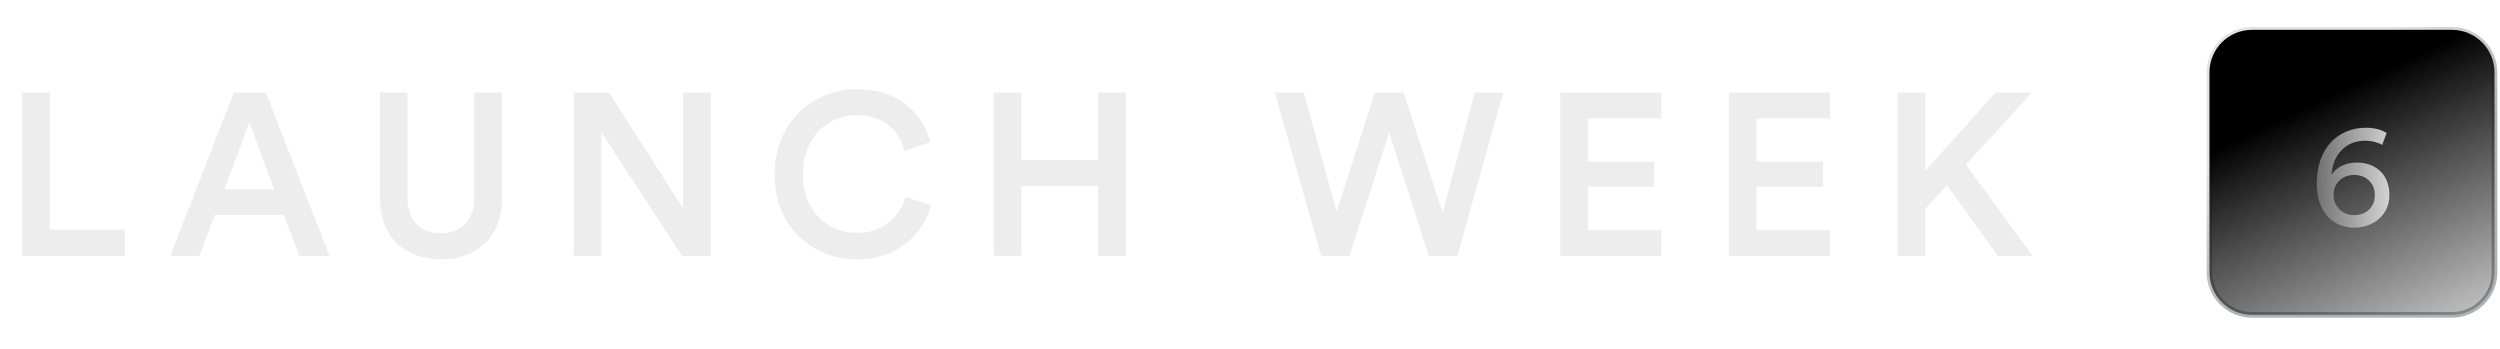
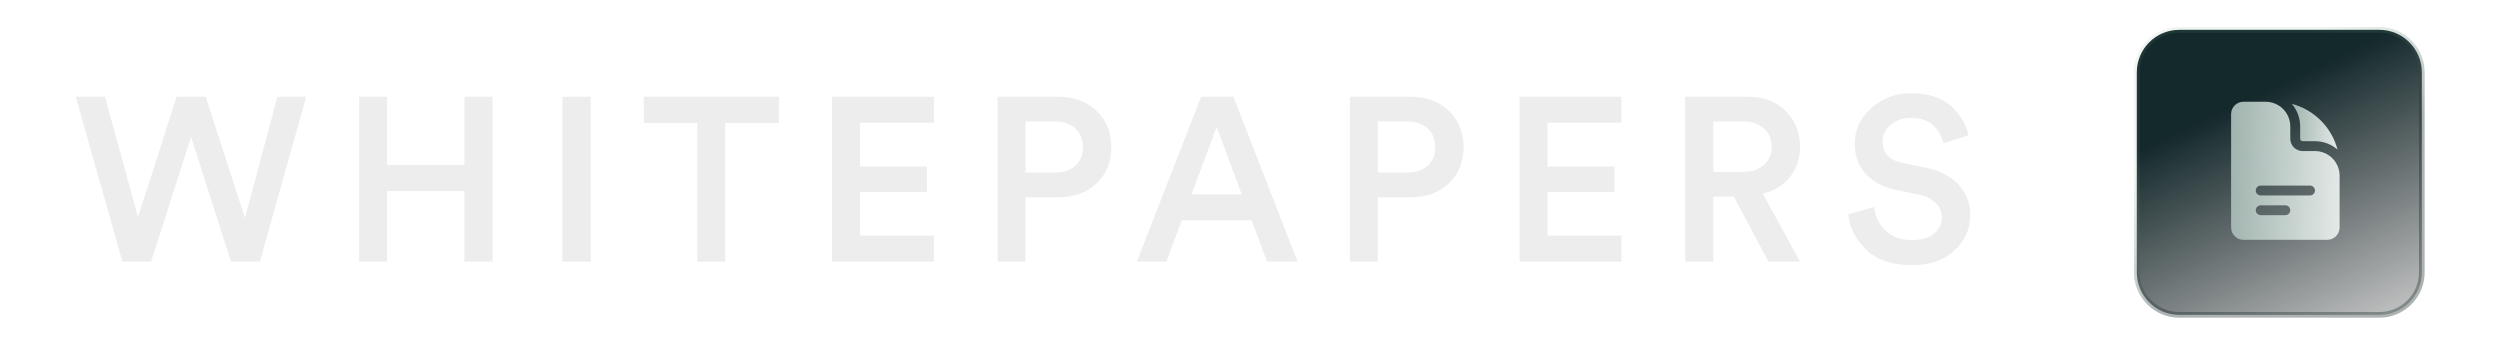
<svg xmlns="http://www.w3.org/2000/svg" width="344" height="48" viewBox="0 0 344 48" fill="none">
-   <path d="M17.165 35.215V31.6H6.86V12.734H3.055V35.215H17.165ZM41.18 35.215H45.333L36.582 12.734H32.175L23.423 35.215H27.45L29.543 29.571H39.055L41.18 35.215ZM34.299 16.856L37.724 26.051H30.875L34.299 16.856ZM60.66 35.691C65.384 35.691 69.062 32.805 69.062 27.383V12.734H65.257V27.161C65.257 30.332 63.545 32.076 60.66 32.076C57.806 32.076 56.062 30.332 56.062 27.161V12.734H52.289V27.383C52.289 32.805 55.967 35.691 60.66 35.691ZM97.809 35.215V12.734H94.004V28.683L83.794 12.734H78.943V35.215H82.748V18.188L93.846 35.215H97.809ZM117.933 35.691C123.672 35.691 127.096 32.044 128.111 28.239L124.623 27.098C123.862 29.634 121.706 32.044 117.933 32.044C114.096 32.044 110.481 29.254 110.481 23.99C110.481 18.536 114.191 15.841 117.901 15.841C121.674 15.841 123.767 18.029 124.433 20.756L128.016 19.551C127.001 15.619 123.609 12.258 117.901 12.258C112.067 12.258 106.581 16.666 106.581 23.99C106.581 31.315 111.877 35.691 117.933 35.691ZM154.93 35.215V12.734H151.093V22.024H140.535V12.734H136.73V35.215H140.535V25.607H151.093V35.215H154.93ZM198.503 29.285L193.144 12.734H189.181L183.917 29.159L179.415 12.734H175.419L181.793 35.215H185.693L191.147 18.219L196.6 35.215H200.532L206.842 12.734H202.91L198.503 29.285ZM228.581 35.215V31.663H218.498V25.702H227.63V22.246H218.498V16.285H228.581V12.734H214.693V35.215H228.581ZM251.792 35.215V31.663H241.709V25.702H250.841V22.246H241.709V16.285H251.792V12.734H237.904V35.215H251.792ZM274.908 35.215H279.696L270.501 22.659L279.601 12.734H274.591L264.92 23.515V12.734H261.115V35.215H264.92V28.746L267.901 25.48L274.908 35.215Z" fill="#EDEDED" />
-   <rect x="304.023" y="4.105" width="39.22" height="39.22" rx="5.851" fill="url(#paint0_linear_440_13670)" />
-   <path d="M328.398 18.308C327.79 17.883 326.755 17.578 325.559 17.578C321.725 17.578 318.785 20.357 318.785 25.245C318.785 29.585 321.401 31.33 323.916 31.33C326.492 31.33 328.784 29.666 328.784 26.847C328.784 23.988 326.877 22.365 324.281 22.365C322.537 22.365 321.34 23.197 320.813 24.069C320.975 21.371 322.699 19.363 325.437 19.363C326.431 19.363 327.303 19.647 327.79 19.931L328.398 18.308ZM321.097 26.847C321.097 25.083 322.415 24.069 323.936 24.069C325.457 24.069 326.776 25.083 326.776 26.847C326.776 28.591 325.478 29.606 323.936 29.606C322.496 29.606 321.097 28.571 321.097 26.847Z" fill="url(#paint1_linear_440_13670)" />
-   <rect x="304.023" y="4.105" width="39.22" height="39.22" rx="5.851" stroke="url(#paint2_linear_440_13670)" stroke-width="0.78" />
+   <path d="M327.393 4.105H299.874C296.643 4.105 294.023 6.725 294.023 9.956V37.475C294.023 40.706 296.643 43.325 299.874 43.325H327.393C330.624 43.325 333.243 40.706 333.243 37.475V9.956C333.243 6.725 330.624 4.105 327.393 4.105Z" fill="url(#paint0_linear_765_1461)" />
+   <path d="M327.393 4.105H299.874C296.643 4.105 294.023 6.725 294.023 9.956V37.475C294.023 40.706 296.643 43.325 299.874 43.325H327.393C330.624 43.325 333.243 40.706 333.243 37.475V9.956C333.243 6.725 330.624 4.105 327.393 4.105Z" stroke="url(#paint1_linear_765_1461)" stroke-width="0.78" />
+   <path d="M33.712 30.016L38.16 13.312H42.128L35.76 36H31.792L26.288 18.848L20.784 36H16.848L10.416 13.312H14.448L18.992 29.888L24.304 13.312H28.304L33.712 30.016ZM67.779 36H63.907V26.304H53.251V36H49.411V13.312H53.251V22.688H63.907V13.312H67.779V36ZM81.288 36H77.384V13.312H81.288V36ZM107.175 16.928H99.784V36H95.944V16.928H88.584V13.312H107.175V16.928ZM128.501 36H114.485V13.312H128.501V16.896H118.325V22.912H127.541V26.4H118.325V32.416H128.501V36ZM141.11 23.744H145.11C146.326 23.744 147.254 23.456 147.958 22.816C148.662 22.176 149.014 21.344 149.014 20.256C149.014 19.168 148.662 18.304 147.958 17.664C147.254 17.024 146.326 16.704 145.11 16.704H141.11V23.744ZM145.686 27.136H141.11V36H137.27V13.312H145.686C147.83 13.312 149.558 13.984 150.902 15.264C152.246 16.576 152.918 18.24 152.918 20.224C152.918 22.272 152.246 23.936 150.902 25.216C149.558 26.496 147.83 27.136 145.686 27.136ZM174.356 36L172.212 30.304H162.612L160.5 36H156.436L165.268 13.312H169.716L178.548 36H174.356ZM167.412 17.472L163.956 26.752H170.868L167.412 17.472ZM189.586 23.744H193.586C194.802 23.744 195.73 23.456 196.434 22.816C197.138 22.176 197.49 21.344 197.49 20.256C197.49 19.168 197.138 18.304 196.434 17.664C195.73 17.024 194.802 16.704 193.586 16.704H189.586V23.744ZM194.162 27.136H189.586V36H185.746V13.312H194.162C196.306 13.312 198.034 13.984 199.378 15.264C200.722 16.576 201.394 18.24 201.394 20.224C201.394 22.272 200.722 23.936 199.378 25.216C198.034 26.496 196.306 27.136 194.162 27.136ZM223.11 36H209.094V13.312H223.11V16.896H212.934V22.912H222.15V26.4H212.934V32.416H223.11V36ZM243.335 36L238.567 27.04H235.751V36H231.879V13.312H240.583C242.695 13.312 244.423 13.984 245.735 15.296C247.015 16.608 247.687 18.24 247.687 20.192C247.687 21.824 247.207 23.2 246.311 24.352C245.383 25.504 244.135 26.272 242.567 26.656L247.687 36H243.335ZM235.751 23.648H239.879C241.031 23.648 241.991 23.36 242.695 22.72C243.399 22.08 243.783 21.248 243.783 20.192C243.783 19.136 243.399 18.304 242.695 17.664C241.991 17.024 241.031 16.704 239.879 16.704H235.751V23.648ZM270.857 18.624L267.401 19.712C267.241 18.848 266.793 18.048 266.089 17.312C265.353 16.608 264.297 16.224 262.953 16.224C261.801 16.224 260.873 16.544 260.137 17.184C259.401 17.824 259.049 18.592 259.049 19.488C259.049 21.056 259.913 22.016 261.705 22.4L264.969 23.072C266.921 23.456 268.425 24.256 269.513 25.408C270.569 26.592 271.113 28 271.113 29.6C271.113 31.488 270.377 33.12 268.937 34.464C267.497 35.808 265.545 36.48 263.081 36.48C260.393 36.48 258.313 35.808 256.841 34.4C255.337 32.992 254.505 31.36 254.313 29.504L257.897 28.48C258.025 29.76 258.537 30.848 259.433 31.712C260.329 32.608 261.545 33.024 263.081 33.024C264.393 33.024 265.417 32.736 266.121 32.16C266.825 31.584 267.209 30.816 267.209 29.888C267.209 29.152 266.921 28.512 266.409 27.968C265.865 27.424 265.129 27.04 264.169 26.816L260.969 26.144C259.177 25.792 257.769 25.056 256.745 23.936C255.721 22.848 255.209 21.44 255.209 19.776C255.209 17.888 255.945 16.256 257.481 14.88C258.985 13.536 260.809 12.832 262.921 12.832C265.321 12.832 267.177 13.44 268.457 14.592C269.737 15.744 270.537 17.088 270.857 18.624Z" fill="#EDEDED" />
+   <path fill-rule="evenodd" clip-rule="evenodd" d="M308.696 14C307.759 14 307 14.76 307 15.696V31.304C307 32.24 307.76 33 308.696 33H320.232C321.169 33 321.929 32.24 321.929 31.304V24.179C321.929 23.279 321.571 22.416 320.935 21.779C320.299 21.143 319.436 20.786 318.536 20.786H316.839C316.389 20.786 315.958 20.607 315.64 20.289C315.322 19.971 315.143 19.539 315.143 19.089V17.393C315.143 16.493 314.785 15.63 314.149 14.994C313.513 14.357 312.65 14 311.75 14H308.696ZM310.393 26.214C310.393 26.034 310.464 25.862 310.592 25.735C310.719 25.607 310.891 25.536 311.071 25.536H317.857C318.037 25.536 318.21 25.607 318.337 25.735C318.464 25.862 318.536 26.034 318.536 26.214C318.536 26.394 318.464 26.567 318.337 26.694C318.21 26.821 318.037 26.893 317.857 26.893H311.071C310.891 26.893 310.719 26.821 310.592 26.694C310.464 26.567 310.393 26.394 310.393 26.214ZM311.071 28.25C310.891 28.25 310.719 28.322 310.592 28.449C310.464 28.576 310.393 28.749 310.393 28.929C310.393 29.108 310.464 29.281 310.592 29.408C310.719 29.536 310.891 29.607 311.071 29.607H314.464C314.644 29.607 314.817 29.536 314.944 29.408C315.071 29.281 315.143 29.108 315.143 28.929C315.143 28.749 315.071 28.576 314.944 28.449C314.817 28.322 314.644 28.25 314.464 28.25H311.071Z" fill="url(#paint2_linear_765_1461)" />
+   <path d="M315.344 14.287C316.092 15.149 316.503 16.253 316.501 17.394V19.09C316.501 19.278 316.653 19.43 316.84 19.43H318.537C319.678 19.428 320.781 19.839 321.644 20.587C321.246 19.073 320.453 17.692 319.346 16.585C318.239 15.478 316.858 14.685 315.344 14.287Z" fill="url(#paint3_linear_765_1461)" />
  <defs>
-     <linearGradient id="paint0_linear_440_13670" x1="315.781" y1="15.294" x2="336.443" y2="59.148" gradientUnits="userSpaceOnUse">
-       <stop stopColor="#14292C" />
+     <linearGradient id="paint0_linear_765_1461" x1="305.781" y1="15.295" x2="326.443" y2="59.148" gradientUnits="userSpaceOnUse">
+       <stop stop-color="#14292C" />
      <stop offset="1" stop-color="#121212" stop-opacity="0" />
    </linearGradient>
-     <linearGradient id="paint1_linear_440_13670" x1="308.131" y1="-5.697" x2="334.269" y2="-4.86" gradientUnits="userSpaceOnUse">
-       <stop stopColor="#57796F" />
+     <linearGradient id="paint1_linear_765_1461" x1="319.004" y1="3.798" x2="330.003" y2="18.362" gradientUnits="userSpaceOnUse">
+       <stop stop-color="#76A891" stop-opacity="0.11" />
+       <stop offset="1" stop-color="#132525" stop-opacity="0.35" />
+     </linearGradient>
+     <linearGradient id="paint2_linear_765_1461" x1="291.094" y1="-18.159" x2="330.111" y2="-16.809" gradientUnits="userSpaceOnUse">
+       <stop stop-color="#57796F" />
      <stop offset="1" stop-color="white" />
    </linearGradient>
-     <linearGradient id="paint2_linear_440_13670" x1="329.004" y1="3.798" x2="340.003" y2="18.361" gradientUnits="userSpaceOnUse">
-       <stop stopColor="#76A891" stop-opacity="0.11" />
-       <stop offset="1" stop-color="#132525" stop-opacity="0.35" />
+     <linearGradient id="paint3_linear_765_1461" x1="308.631" y1="3.624" x2="325.084" y2="4.349" gradientUnits="userSpaceOnUse">
+       <stop stop-color="#57796F" />
+       <stop offset="1" stop-color="white" />
    </linearGradient>
  </defs>
</svg>
